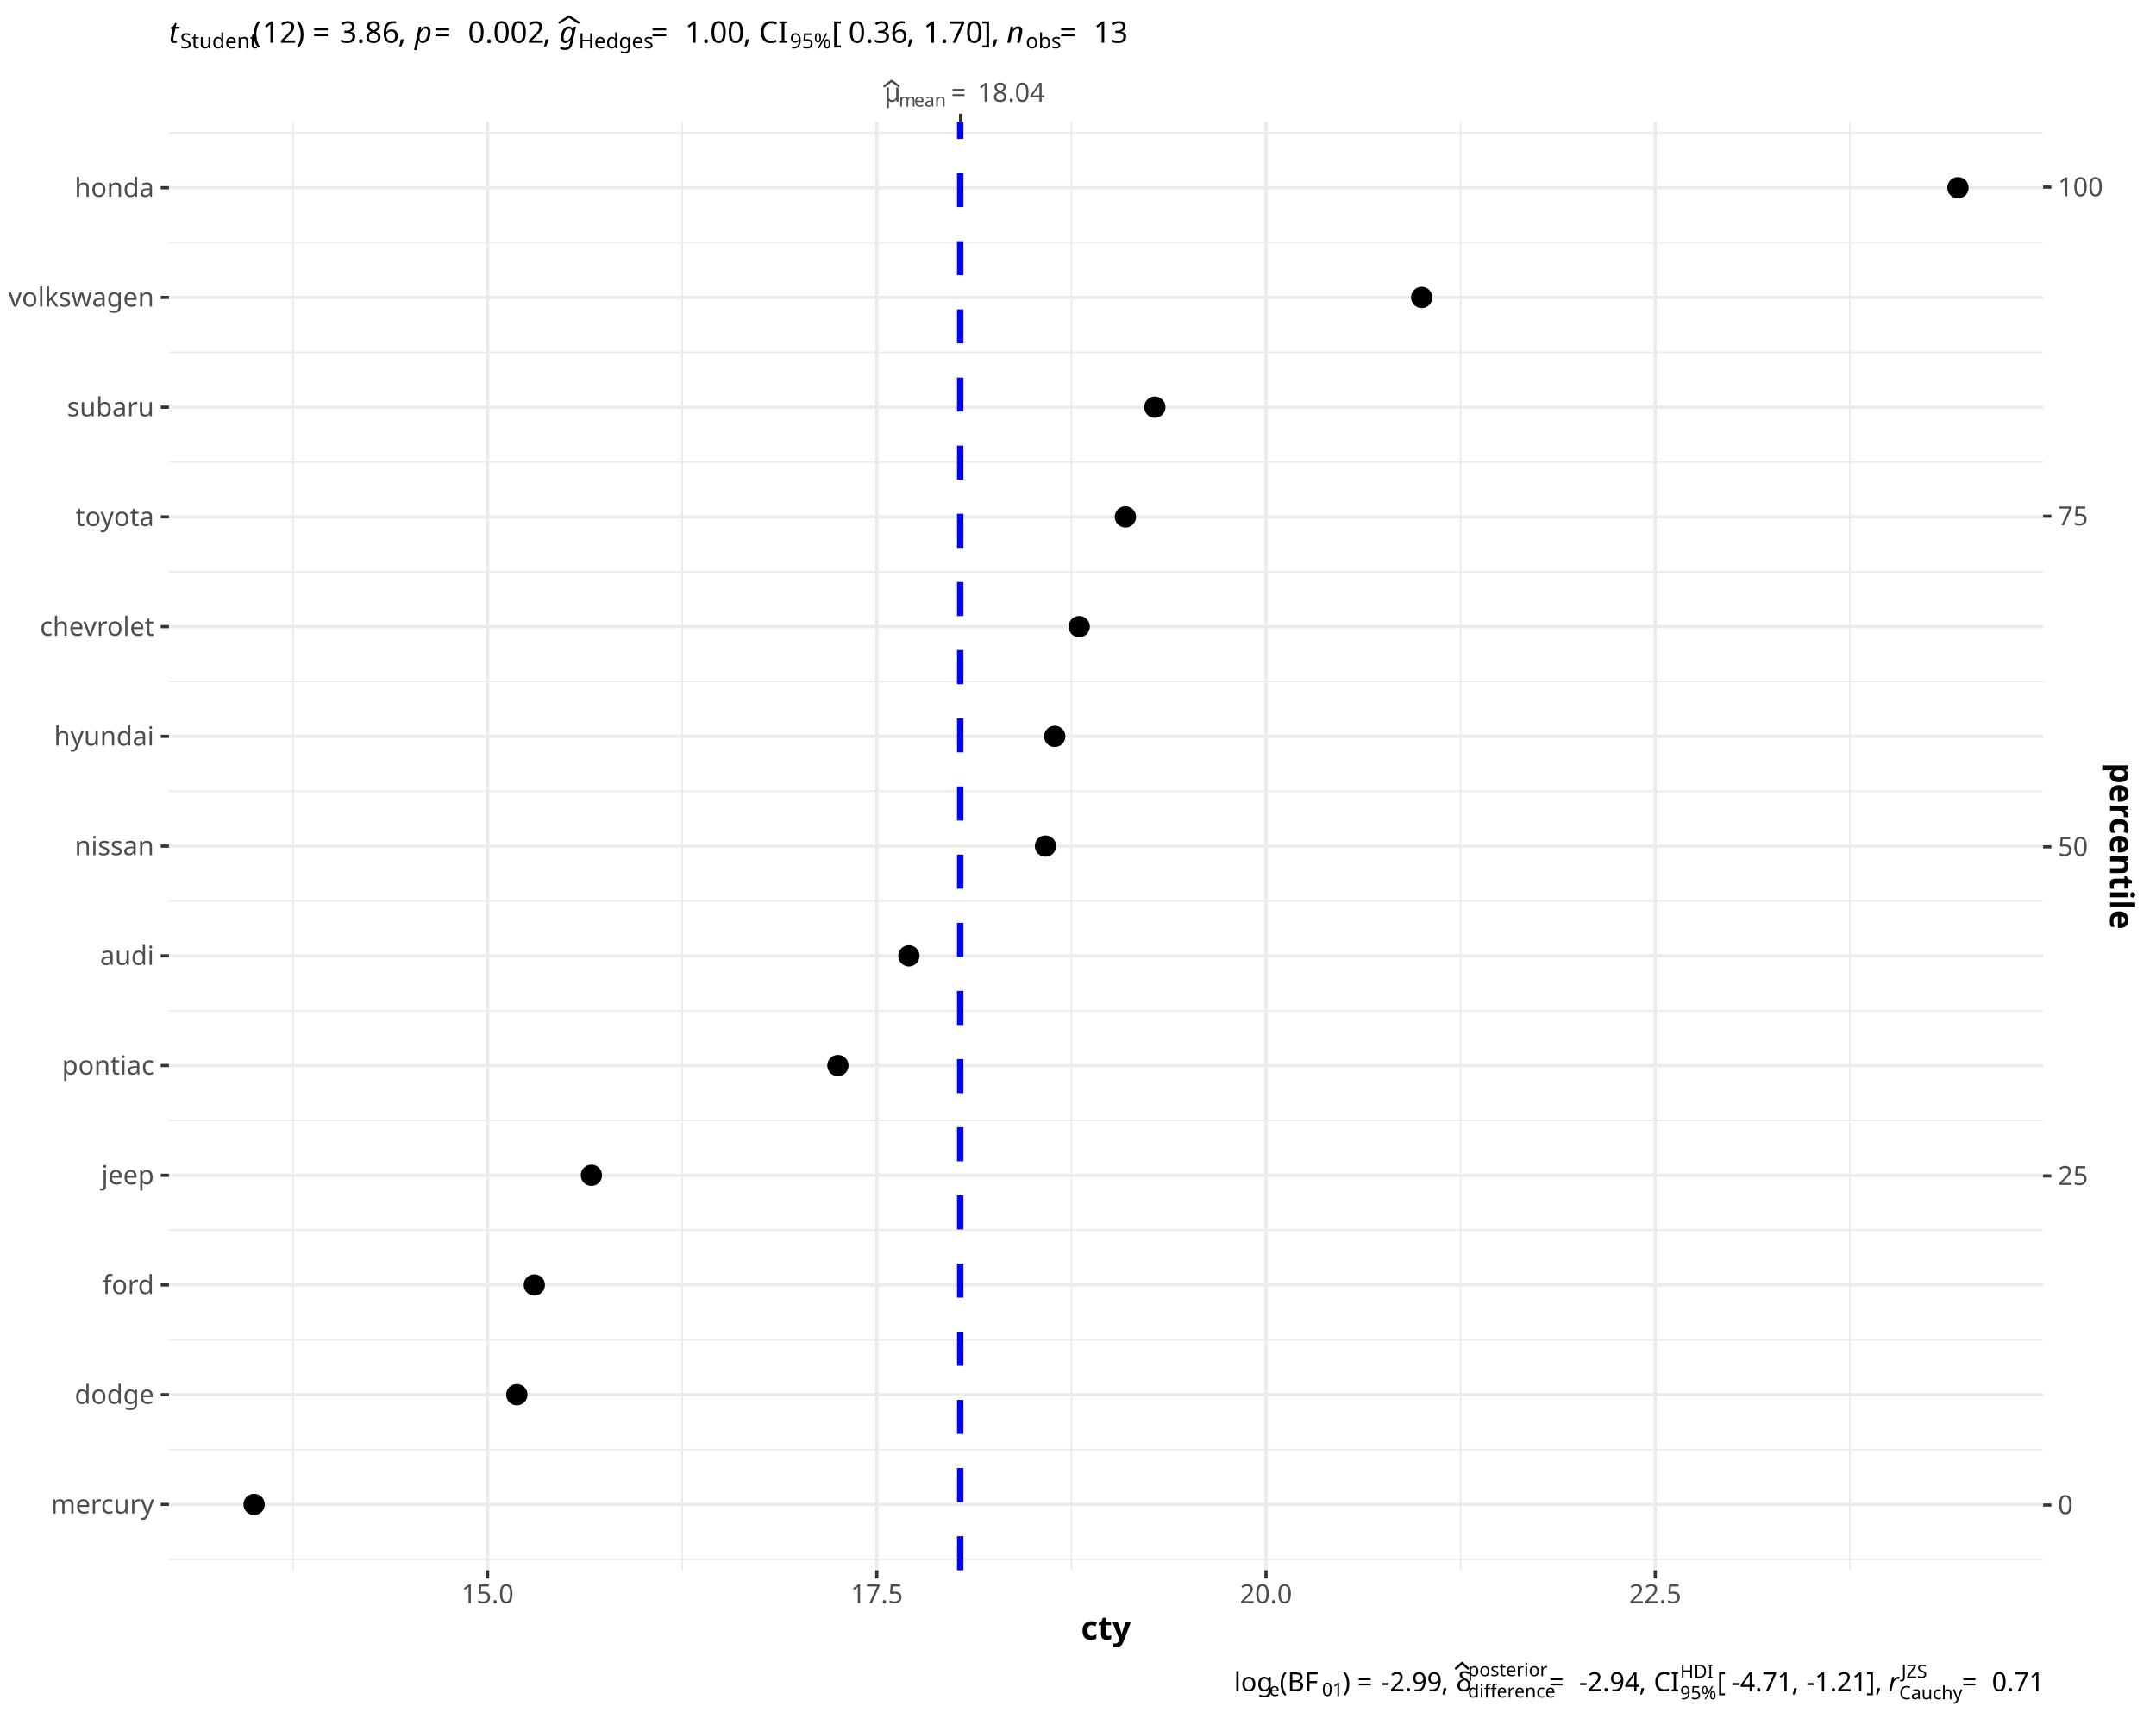
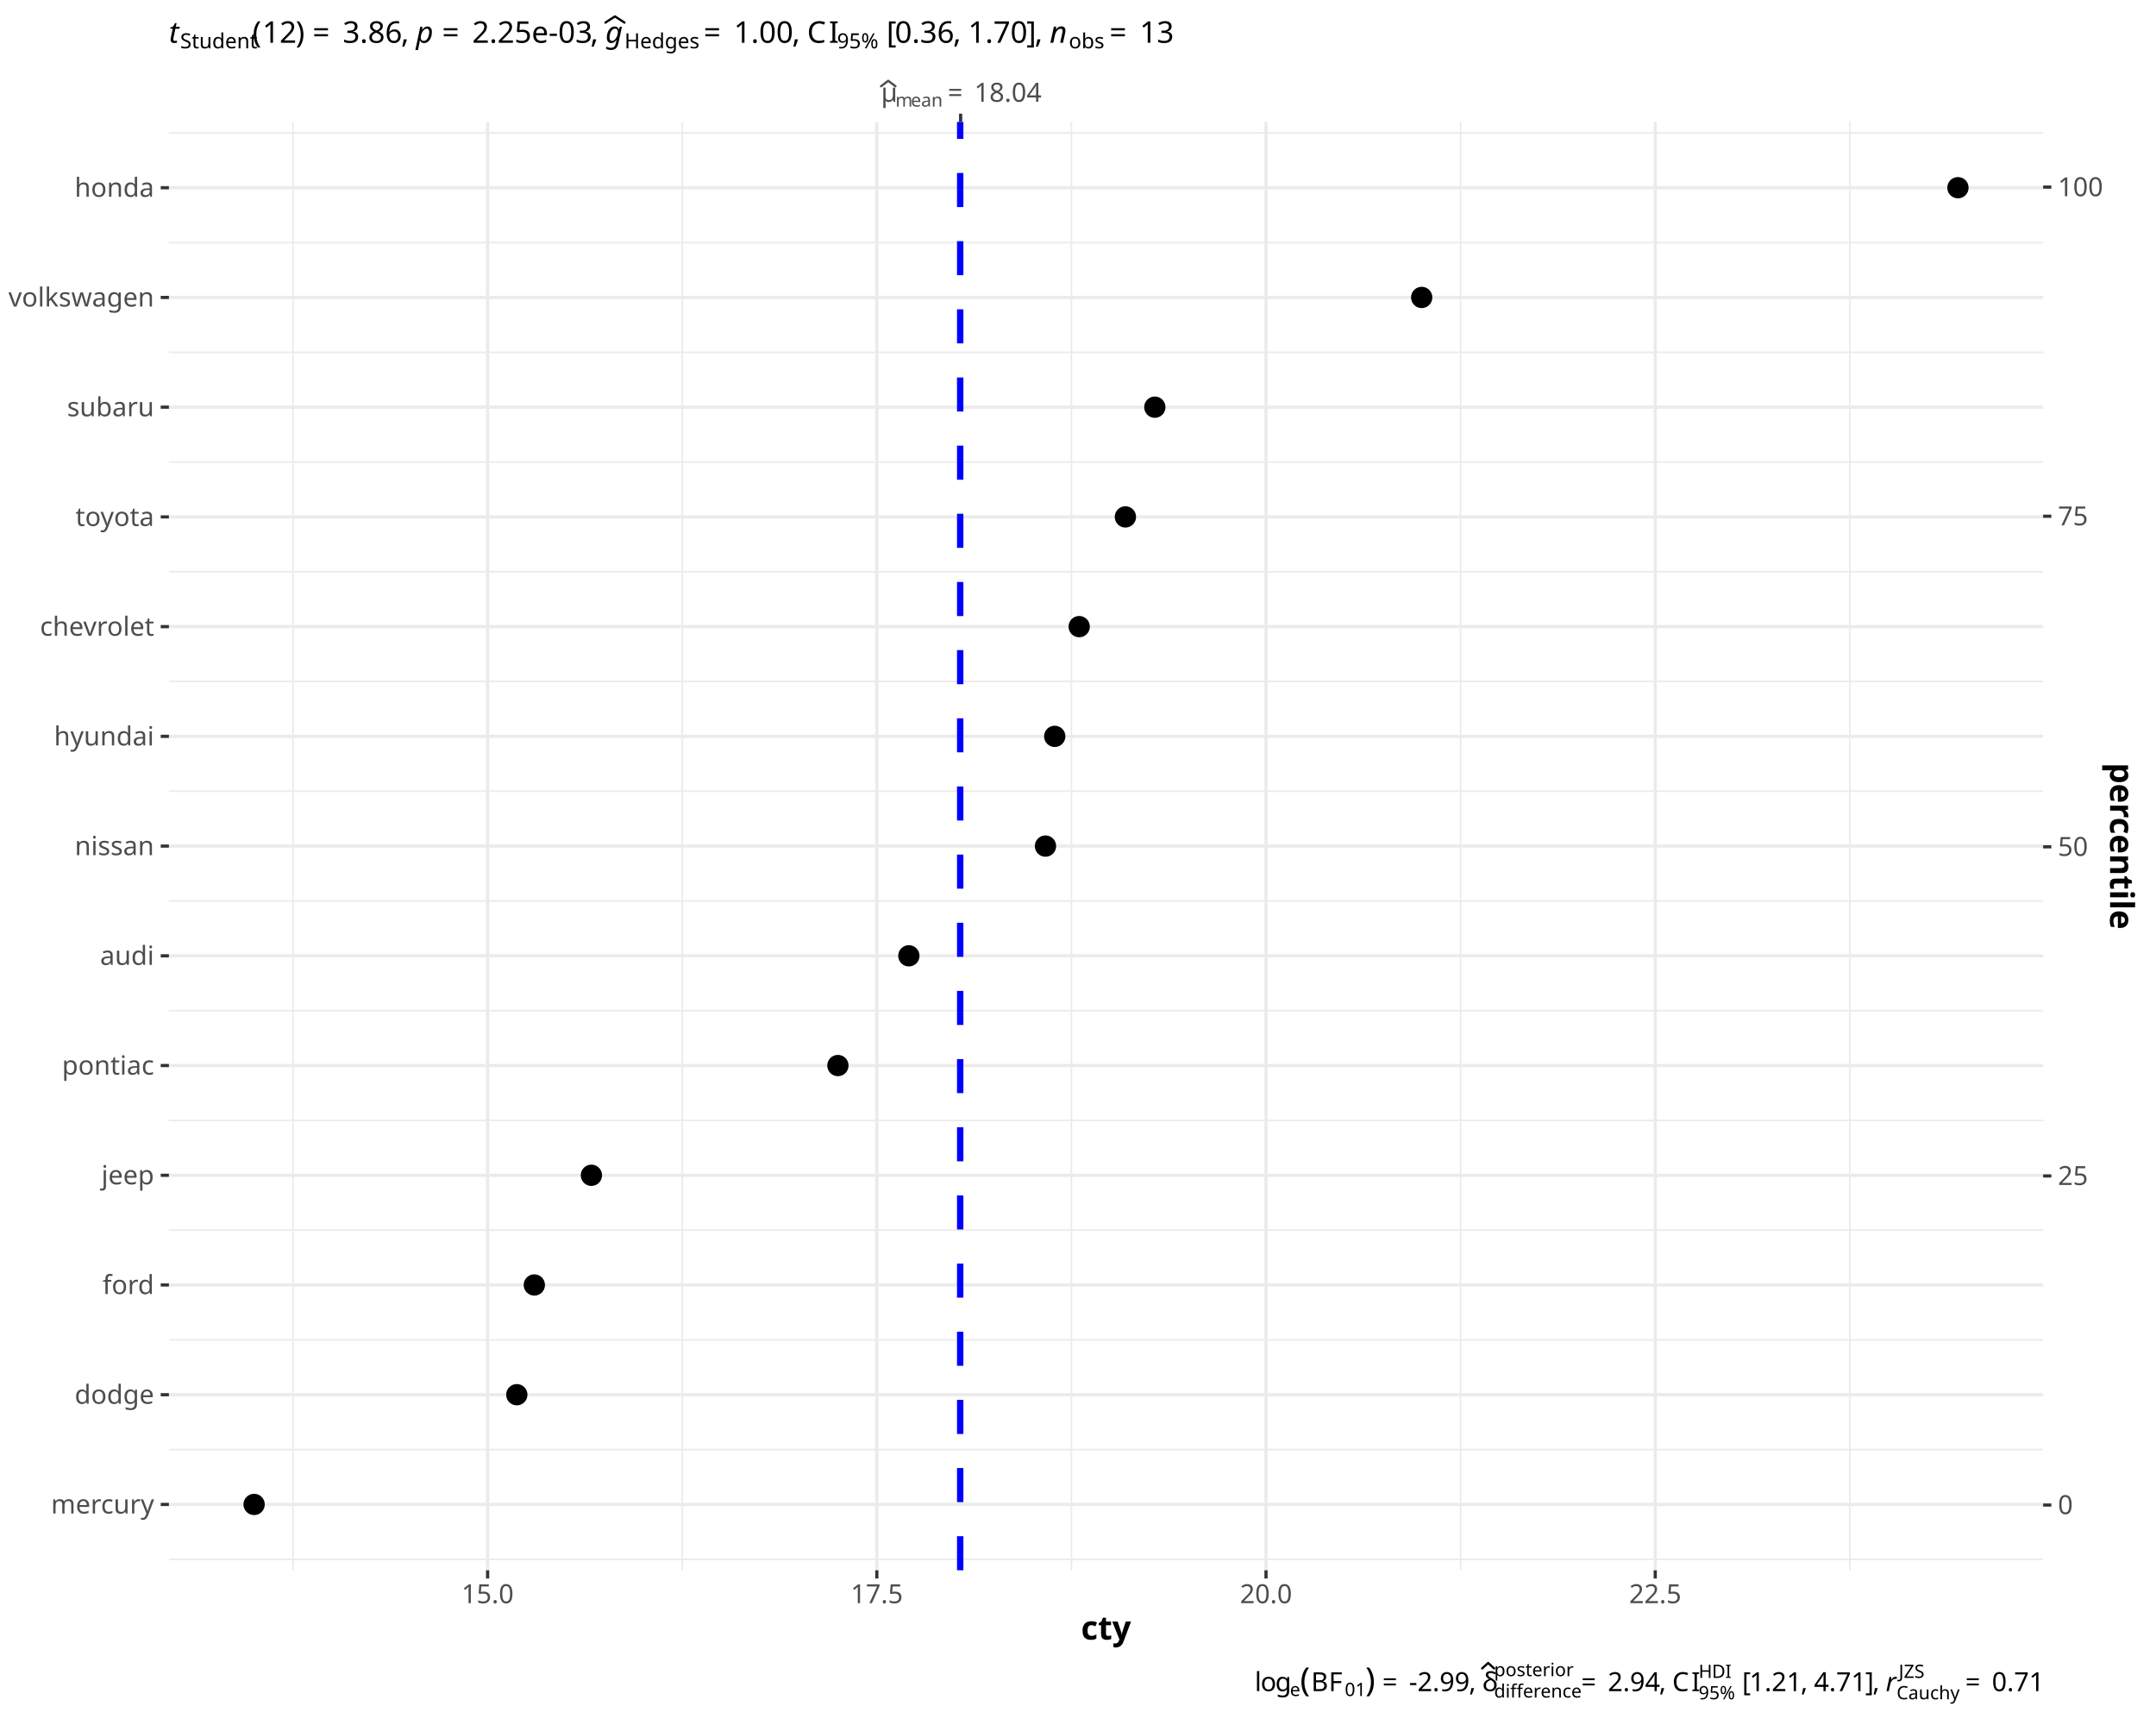
<svg xmlns="http://www.w3.org/2000/svg" class="svglite" data-engine-version="2.0" width="720.00pt" height="576.00pt" viewBox="0 0 720.00 576.00">
  <defs>
    <style type="text/css">
    .svglite line, .svglite polyline, .svglite polygon, .svglite path, .svglite rect, .svglite circle {
      fill: none;
      stroke: #000000;
      stroke-linecap: round;
      stroke-linejoin: round;
      stroke-miterlimit: 10.00;
    }
  </style>
  </defs>
  <rect width="100%" height="100%" style="stroke: none; fill: #FFFFFF;" />
  <defs>
    <clipPath id="cpMC4wMHw3MjAuMDB8MC4wMHw1NzYuMDA=">
      <rect x="0.00" y="0.00" width="720.00" height="576.00" />
    </clipPath>
  </defs>
  <g clip-path="url(#cpMC4wMHw3MjAuMDB8MC4wMHw1NzYuMDA=)">
    <rect x="0" y="0.00" width="720.00" height="576.00" style="stroke-width: 1.07; stroke: #FFFFFF; fill: #FFFFFF;" />
  </g>
  <defs>
    <clipPath id="cpNTYuNDF8NjgyLjMxfDQwLjcwfDUyNC4zNA==">
      <rect x="56.41" y="40.70" width="625.91" height="483.64" />
    </clipPath>
  </defs>
  <g clip-path="url(#cpNTYuNDF8NjgyLjMxfDQwLjcwfDUyNC4zNA==)">
    <rect x="56.41" y="40.70" width="625.91" height="483.64" style="stroke-width: 1.07; stroke: none; fill: #FFFFFF;" />
    <polyline points="56.41,520.67 682.31,520.67 " style="stroke-width: 0.53; stroke: #EBEBEB; stroke-linecap: butt;" />
    <polyline points="56.41,484.03 682.31,484.03 " style="stroke-width: 0.53; stroke: #EBEBEB; stroke-linecap: butt;" />
    <polyline points="56.41,447.39 682.31,447.39 " style="stroke-width: 0.53; stroke: #EBEBEB; stroke-linecap: butt;" />
    <polyline points="56.41,410.75 682.31,410.75 " style="stroke-width: 0.53; stroke: #EBEBEB; stroke-linecap: butt;" />
    <polyline points="56.41,374.12 682.31,374.12 " style="stroke-width: 0.53; stroke: #EBEBEB; stroke-linecap: butt;" />
    <polyline points="56.41,337.48 682.31,337.48 " style="stroke-width: 0.53; stroke: #EBEBEB; stroke-linecap: butt;" />
    <polyline points="56.41,300.84 682.31,300.84 " style="stroke-width: 0.53; stroke: #EBEBEB; stroke-linecap: butt;" />
    <polyline points="56.41,264.20 682.31,264.20 " style="stroke-width: 0.53; stroke: #EBEBEB; stroke-linecap: butt;" />
    <polyline points="56.41,227.56 682.31,227.56 " style="stroke-width: 0.53; stroke: #EBEBEB; stroke-linecap: butt;" />
    <polyline points="56.41,190.92 682.31,190.92 " style="stroke-width: 0.53; stroke: #EBEBEB; stroke-linecap: butt;" />
    <polyline points="56.41,154.28 682.31,154.28 " style="stroke-width: 0.53; stroke: #EBEBEB; stroke-linecap: butt;" />
    <polyline points="56.41,117.64 682.31,117.64 " style="stroke-width: 0.53; stroke: #EBEBEB; stroke-linecap: butt;" />
    <polyline points="56.41,81.00 682.31,81.00 " style="stroke-width: 0.53; stroke: #EBEBEB; stroke-linecap: butt;" />
    <polyline points="56.41,44.36 682.31,44.36 " style="stroke-width: 0.53; stroke: #EBEBEB; stroke-linecap: butt;" />
    <polyline points="97.85,524.34 97.85,40.70 " style="stroke-width: 0.53; stroke: #EBEBEB; stroke-linecap: butt;" />
    <polyline points="227.83,524.34 227.83,40.70 " style="stroke-width: 0.53; stroke: #EBEBEB; stroke-linecap: butt;" />
    <polyline points="357.81,524.34 357.81,40.70 " style="stroke-width: 0.53; stroke: #EBEBEB; stroke-linecap: butt;" />
    <polyline points="487.78,524.34 487.78,40.70 " style="stroke-width: 0.53; stroke: #EBEBEB; stroke-linecap: butt;" />
    <polyline points="617.76,524.34 617.76,40.70 " style="stroke-width: 0.53; stroke: #EBEBEB; stroke-linecap: butt;" />
    <polyline points="56.41,502.35 682.31,502.35 " style="stroke-width: 1.07; stroke: #EBEBEB; stroke-linecap: butt;" />
    <polyline points="56.41,465.71 682.31,465.71 " style="stroke-width: 1.07; stroke: #EBEBEB; stroke-linecap: butt;" />
    <polyline points="56.41,429.07 682.31,429.07 " style="stroke-width: 1.07; stroke: #EBEBEB; stroke-linecap: butt;" />
    <polyline points="56.41,392.44 682.31,392.44 " style="stroke-width: 1.07; stroke: #EBEBEB; stroke-linecap: butt;" />
    <polyline points="56.41,355.80 682.31,355.80 " style="stroke-width: 1.07; stroke: #EBEBEB; stroke-linecap: butt;" />
    <polyline points="56.41,319.16 682.31,319.16 " style="stroke-width: 1.07; stroke: #EBEBEB; stroke-linecap: butt;" />
    <polyline points="56.41,282.52 682.31,282.52 " style="stroke-width: 1.07; stroke: #EBEBEB; stroke-linecap: butt;" />
    <polyline points="56.41,245.88 682.31,245.88 " style="stroke-width: 1.07; stroke: #EBEBEB; stroke-linecap: butt;" />
    <polyline points="56.41,209.24 682.31,209.24 " style="stroke-width: 1.07; stroke: #EBEBEB; stroke-linecap: butt;" />
    <polyline points="56.41,172.60 682.31,172.60 " style="stroke-width: 1.07; stroke: #EBEBEB; stroke-linecap: butt;" />
    <polyline points="56.41,135.96 682.31,135.96 " style="stroke-width: 1.07; stroke: #EBEBEB; stroke-linecap: butt;" />
    <polyline points="56.41,99.32 682.31,99.32 " style="stroke-width: 1.07; stroke: #EBEBEB; stroke-linecap: butt;" />
    <polyline points="56.41,62.68 682.31,62.68 " style="stroke-width: 1.07; stroke: #EBEBEB; stroke-linecap: butt;" />
    <polyline points="162.84,524.34 162.84,40.70 " style="stroke-width: 1.07; stroke: #EBEBEB; stroke-linecap: butt;" />
    <polyline points="292.82,524.34 292.82,40.70 " style="stroke-width: 1.07; stroke: #EBEBEB; stroke-linecap: butt;" />
    <polyline points="422.79,524.34 422.79,40.70 " style="stroke-width: 1.07; stroke: #EBEBEB; stroke-linecap: butt;" />
    <polyline points="552.77,524.34 552.77,40.70 " style="stroke-width: 1.07; stroke: #EBEBEB; stroke-linecap: butt;" />
    <circle cx="84.86" cy="502.35" r="3.56" style="stroke-width: 0.71; stroke: none; fill: #000000;" />
    <circle cx="172.59" cy="465.71" r="3.56" style="stroke-width: 0.71; stroke: none; fill: #000000;" />
    <circle cx="178.44" cy="429.07" r="3.56" style="stroke-width: 0.71; stroke: none; fill: #000000;" />
    <circle cx="197.50" cy="392.44" r="3.56" style="stroke-width: 0.71; stroke: none; fill: #000000;" />
    <circle cx="279.82" cy="355.80" r="3.56" style="stroke-width: 0.71; stroke: none; fill: #000000;" />
    <circle cx="303.52" cy="319.16" r="3.56" style="stroke-width: 0.71; stroke: none; fill: #000000;" />
    <circle cx="349.14" cy="282.52" r="3.56" style="stroke-width: 0.71; stroke: none; fill: #000000;" />
    <circle cx="352.23" cy="245.88" r="3.56" style="stroke-width: 0.71; stroke: none; fill: #000000;" />
    <circle cx="360.40" cy="209.24" r="3.56" style="stroke-width: 0.71; stroke: none; fill: #000000;" />
    <circle cx="375.83" cy="172.60" r="3.56" style="stroke-width: 0.71; stroke: none; fill: #000000;" />
    <circle cx="385.66" cy="135.96" r="3.56" style="stroke-width: 0.71; stroke: none; fill: #000000;" />
    <circle cx="474.78" cy="99.32" r="3.56" style="stroke-width: 0.71; stroke: none; fill: #000000;" />
    <circle cx="653.86" cy="62.68" r="3.56" style="stroke-width: 0.71; stroke: none; fill: #000000;" />
    <line x1="320.66" y1="524.34" x2="320.66" y2="40.70" style="stroke-width: 2.13; stroke: #0000FF; stroke-dasharray: 11.38,11.38; stroke-linecap: butt;" />
  </g>
  <g clip-path="url(#cpMC4wMHw3MjAuMDB8MC4wMHw1NzYuMDA=)">
-     <text x="293.13" y="33.97" style="font-size: 8.80px; fill: #4D4D4D; font-family: sans;" textLength="2.20px" lengthAdjust="spacingAndGlyphs"> </text>
-     <text x="295.33" y="33.97" style="font-size: 8.80px; fill: #4D4D4D; font-family: sans;" textLength="4.81px" lengthAdjust="spacingAndGlyphs">μ</text>
-     <polyline points="295.33,28.79 297.73,26.98 300.14,28.79 " style="stroke-width: 0.75; stroke: #4D4D4D;" />
-     <text x="300.14" y="35.60" style="font-size: 6.16px; fill: #4D4D4D; font-family: sans;" textLength="5.13px" lengthAdjust="spacingAndGlyphs">m</text>
-     <text x="305.27" y="35.60" style="font-size: 6.16px; fill: #4D4D4D; font-family: sans;" textLength="3.43px" lengthAdjust="spacingAndGlyphs">e</text>
-     <text x="308.70" y="35.60" style="font-size: 6.16px; fill: #4D4D4D; font-family: sans;" textLength="3.43px" lengthAdjust="spacingAndGlyphs">a</text>
-     <text x="312.12" y="35.60" style="font-size: 6.16px; fill: #4D4D4D; font-family: sans;" textLength="3.43px" lengthAdjust="spacingAndGlyphs">n</text>
-     <text x="317.59" y="33.97" style="font-size: 8.80px; fill: #4D4D4D; font-family: sans;" textLength="6.83px" lengthAdjust="spacingAndGlyphs">=</text>
-     <text x="326.46" y="33.97" style="font-size: 8.80px; fill: #4D4D4D; font-family: sans;" textLength="22.02px" lengthAdjust="spacingAndGlyphs">18.04</text>
+     <text x="294.23" y="33.97" style="font-size: 8.80px; fill: #4D4D4D; font-family: sans;" textLength="4.81px" lengthAdjust="spacingAndGlyphs">μ</text>
+     <polyline points="294.23,28.79 296.63,26.98 299.04,28.79 " style="stroke-width: 0.75; stroke: #4D4D4D;" />
+     <text x="299.04" y="35.60" style="font-size: 6.16px; fill: #4D4D4D; font-family: sans;" textLength="5.13px" lengthAdjust="spacingAndGlyphs">m</text>
+     <text x="304.17" y="35.60" style="font-size: 6.16px; fill: #4D4D4D; font-family: sans;" textLength="3.43px" lengthAdjust="spacingAndGlyphs">e</text>
+     <text x="307.60" y="35.60" style="font-size: 6.16px; fill: #4D4D4D; font-family: sans;" textLength="3.43px" lengthAdjust="spacingAndGlyphs">a</text>
+     <text x="311.02" y="35.60" style="font-size: 6.16px; fill: #4D4D4D; font-family: sans;" textLength="3.43px" lengthAdjust="spacingAndGlyphs">n</text>
+     <text x="316.49" y="33.97" style="font-size: 8.80px; fill: #4D4D4D; font-family: sans;" textLength="6.83px" lengthAdjust="spacingAndGlyphs">=</text>
+     <text x="325.36" y="33.97" style="font-size: 8.80px; fill: #4D4D4D; font-family: sans;" textLength="22.02px" lengthAdjust="spacingAndGlyphs">18.04</text>
    <polyline points="320.80,40.70 320.80,37.96 " style="stroke-width: 1.07; stroke: #333333; stroke-linecap: butt;" />
    <text x="51.47" y="505.38" text-anchor="end" style="font-size: 8.80px; fill: #4D4D4D; font-family: sans;" textLength="31.79px" lengthAdjust="spacingAndGlyphs">mercury</text>
    <text x="51.47" y="468.74" text-anchor="end" style="font-size: 8.80px; fill: #4D4D4D; font-family: sans;" textLength="24.47px" lengthAdjust="spacingAndGlyphs">dodge</text>
    <text x="51.47" y="432.10" text-anchor="end" style="font-size: 8.80px; fill: #4D4D4D; font-family: sans;" textLength="15.16px" lengthAdjust="spacingAndGlyphs">ford</text>
    <text x="51.47" y="395.46" text-anchor="end" style="font-size: 8.80px; fill: #4D4D4D; font-family: sans;" textLength="16.64px" lengthAdjust="spacingAndGlyphs">jeep</text>
    <text x="51.47" y="358.82" text-anchor="end" style="font-size: 8.80px; fill: #4D4D4D; font-family: sans;" textLength="28.38px" lengthAdjust="spacingAndGlyphs">pontiac</text>
    <text x="51.47" y="322.18" text-anchor="end" style="font-size: 8.80px; fill: #4D4D4D; font-family: sans;" textLength="16.64px" lengthAdjust="spacingAndGlyphs">audi</text>
    <text x="51.47" y="285.54" text-anchor="end" style="font-size: 8.80px; fill: #4D4D4D; font-family: sans;" textLength="25.44px" lengthAdjust="spacingAndGlyphs">nissan</text>
    <text x="51.47" y="248.91" text-anchor="end" style="font-size: 8.80px; fill: #4D4D4D; font-family: sans;" textLength="30.83px" lengthAdjust="spacingAndGlyphs">hyundai</text>
    <text x="51.47" y="212.27" text-anchor="end" style="font-size: 8.80px; fill: #4D4D4D; font-family: sans;" textLength="35.71px" lengthAdjust="spacingAndGlyphs">chevrolet</text>
    <text x="51.47" y="175.63" text-anchor="end" style="font-size: 8.80px; fill: #4D4D4D; font-family: sans;" textLength="23.98px" lengthAdjust="spacingAndGlyphs">toyota</text>
    <text x="51.47" y="138.99" text-anchor="end" style="font-size: 8.80px; fill: #4D4D4D; font-family: sans;" textLength="26.91px" lengthAdjust="spacingAndGlyphs">subaru</text>
    <text x="51.47" y="102.35" text-anchor="end" style="font-size: 8.80px; fill: #4D4D4D; font-family: sans;" textLength="45.99px" lengthAdjust="spacingAndGlyphs">volkswagen</text>
    <text x="51.47" y="65.71" text-anchor="end" style="font-size: 8.80px; fill: #4D4D4D; font-family: sans;" textLength="24.47px" lengthAdjust="spacingAndGlyphs">honda</text>
    <polyline points="53.67,502.35 56.41,502.35 " style="stroke-width: 1.07; stroke: #333333; stroke-linecap: butt;" />
    <polyline points="53.67,465.71 56.41,465.71 " style="stroke-width: 1.07; stroke: #333333; stroke-linecap: butt;" />
    <polyline points="53.67,429.07 56.41,429.07 " style="stroke-width: 1.07; stroke: #333333; stroke-linecap: butt;" />
    <polyline points="53.67,392.44 56.41,392.44 " style="stroke-width: 1.07; stroke: #333333; stroke-linecap: butt;" />
    <polyline points="53.67,355.80 56.41,355.80 " style="stroke-width: 1.07; stroke: #333333; stroke-linecap: butt;" />
    <polyline points="53.67,319.16 56.41,319.16 " style="stroke-width: 1.07; stroke: #333333; stroke-linecap: butt;" />
    <polyline points="53.67,282.52 56.41,282.52 " style="stroke-width: 1.07; stroke: #333333; stroke-linecap: butt;" />
    <polyline points="53.67,245.88 56.41,245.88 " style="stroke-width: 1.07; stroke: #333333; stroke-linecap: butt;" />
    <polyline points="53.67,209.24 56.41,209.24 " style="stroke-width: 1.07; stroke: #333333; stroke-linecap: butt;" />
    <polyline points="53.67,172.60 56.41,172.60 " style="stroke-width: 1.07; stroke: #333333; stroke-linecap: butt;" />
    <polyline points="53.67,135.96 56.41,135.96 " style="stroke-width: 1.07; stroke: #333333; stroke-linecap: butt;" />
    <polyline points="53.67,99.32 56.41,99.32 " style="stroke-width: 1.07; stroke: #333333; stroke-linecap: butt;" />
    <polyline points="53.67,62.68 56.41,62.68 " style="stroke-width: 1.07; stroke: #333333; stroke-linecap: butt;" />
    <polyline points="682.31,502.55 685.05,502.55 " style="stroke-width: 1.07; stroke: #333333; stroke-linecap: butt;" />
    <polyline points="682.31,392.66 685.05,392.66 " style="stroke-width: 1.07; stroke: #333333; stroke-linecap: butt;" />
    <polyline points="682.31,282.76 685.05,282.76 " style="stroke-width: 1.07; stroke: #333333; stroke-linecap: butt;" />
    <polyline points="682.31,172.38 685.05,172.38 " style="stroke-width: 1.07; stroke: #333333; stroke-linecap: butt;" />
    <polyline points="682.31,62.48 685.05,62.48 " style="stroke-width: 1.07; stroke: #333333; stroke-linecap: butt;" />
    <text x="687.24" y="505.58" style="font-size: 8.80px; fill: #4D4D4D; font-family: sans;" textLength="4.89px" lengthAdjust="spacingAndGlyphs">0</text>
    <text x="687.24" y="395.68" style="font-size: 8.80px; fill: #4D4D4D; font-family: sans;" textLength="9.79px" lengthAdjust="spacingAndGlyphs">25</text>
    <text x="687.24" y="285.79" style="font-size: 8.80px; fill: #4D4D4D; font-family: sans;" textLength="9.79px" lengthAdjust="spacingAndGlyphs">50</text>
    <text x="687.24" y="175.41" style="font-size: 8.80px; fill: #4D4D4D; font-family: sans;" textLength="9.79px" lengthAdjust="spacingAndGlyphs">75</text>
    <text x="687.24" y="65.51" style="font-size: 8.80px; fill: #4D4D4D; font-family: sans;" textLength="14.68px" lengthAdjust="spacingAndGlyphs">100</text>
    <polyline points="162.84,527.08 162.84,524.34 " style="stroke-width: 1.07; stroke: #333333; stroke-linecap: butt;" />
    <polyline points="292.82,527.08 292.82,524.34 " style="stroke-width: 1.07; stroke: #333333; stroke-linecap: butt;" />
    <polyline points="422.79,527.08 422.79,524.34 " style="stroke-width: 1.07; stroke: #333333; stroke-linecap: butt;" />
    <polyline points="552.77,527.08 552.77,524.34 " style="stroke-width: 1.07; stroke: #333333; stroke-linecap: butt;" />
    <text x="162.84" y="535.32" text-anchor="middle" style="font-size: 8.80px; fill: #4D4D4D; font-family: sans;" textLength="17.13px" lengthAdjust="spacingAndGlyphs">15.0</text>
    <text x="292.82" y="535.32" text-anchor="middle" style="font-size: 8.80px; fill: #4D4D4D; font-family: sans;" textLength="17.13px" lengthAdjust="spacingAndGlyphs">17.5</text>
    <text x="422.79" y="535.32" text-anchor="middle" style="font-size: 8.80px; fill: #4D4D4D; font-family: sans;" textLength="17.13px" lengthAdjust="spacingAndGlyphs">20.0</text>
    <text x="552.77" y="535.32" text-anchor="middle" style="font-size: 8.80px; fill: #4D4D4D; font-family: sans;" textLength="17.13px" lengthAdjust="spacingAndGlyphs">22.5</text>
    <text x="369.36" y="547.46" text-anchor="middle" style="font-size: 11.00px; font-weight: bold; font-family: sans;" textLength="14.06px" lengthAdjust="spacingAndGlyphs">cty</text>
    <text transform="translate(704.67,282.52) rotate(90)" text-anchor="middle" style="font-size: 11.00px; font-weight: bold; font-family: sans;" textLength="47.70px" lengthAdjust="spacingAndGlyphs">percentile</text>
    <text x="56.41" y="14.29" style="font-size: 10.00px; font-style: italic; font-family: sans;" textLength="2.78px" lengthAdjust="spacingAndGlyphs">t</text>
    <text x="60.15" y="16.14" style="font-size: 7.00px; font-family: sans;" textLength="24.13px" lengthAdjust="spacingAndGlyphs">Student</text>
    <text x="84.29" y="14.29" style="font-size: 10.00px; font-family: sans;" textLength="3.33px" lengthAdjust="spacingAndGlyphs">(</text>
    <text x="87.62" y="14.29" style="font-size: 10.00px; font-family: sans;" textLength="11.12px" lengthAdjust="spacingAndGlyphs">12</text>
-     <text x="98.74" y="14.29" style="font-size: 10.00px; font-family: sans;" textLength="14.73px" lengthAdjust="spacingAndGlyphs">) = </text>
-     <text x="113.47" y="14.29" style="font-size: 10.00px; font-family: sans;" textLength="19.46px" lengthAdjust="spacingAndGlyphs">3.86</text>
-     <text x="132.93" y="14.29" style="font-size: 10.00px; font-family: sans;" textLength="5.56px" lengthAdjust="spacingAndGlyphs">, </text>
-     <text x="138.49" y="14.29" style="font-size: 10.00px; font-style: italic; font-family: sans;" textLength="5.56px" lengthAdjust="spacingAndGlyphs">p</text>
-     <text x="144.86" y="14.29" style="font-size: 10.00px; font-family: sans;" textLength="11.40px" lengthAdjust="spacingAndGlyphs"> = </text>
-     <text x="156.26" y="14.29" style="font-size: 10.00px; font-family: sans;" textLength="25.03px" lengthAdjust="spacingAndGlyphs">0.002</text>
-     <text x="181.28" y="14.29" style="font-size: 10.00px; font-family: sans;" textLength="5.56px" lengthAdjust="spacingAndGlyphs">, </text>
-     <text x="186.84" y="14.29" style="font-size: 10.00px; font-style: italic; font-family: sans;" textLength="5.56px" lengthAdjust="spacingAndGlyphs">g</text>
-     <polyline points="186.84,7.54 190.02,5.48 193.21,7.54 " style="stroke-width: 0.75;" />
-     <text x="193.21" y="16.14" style="font-size: 7.00px; font-family: sans;" textLength="24.13px" lengthAdjust="spacingAndGlyphs">Hedges</text>
-     <text x="217.34" y="14.29" style="font-size: 10.00px; font-family: sans;" textLength="11.40px" lengthAdjust="spacingAndGlyphs"> = </text>
-     <text x="228.74" y="14.29" style="font-size: 10.00px; font-family: sans;" textLength="19.46px" lengthAdjust="spacingAndGlyphs">1.00</text>
-     <text x="248.21" y="14.29" style="font-size: 10.00px; font-family: sans;" textLength="15.56px" lengthAdjust="spacingAndGlyphs">, CI</text>
-     <text x="263.76" y="16.14" style="font-size: 7.00px; font-family: sans;" textLength="14.01px" lengthAdjust="spacingAndGlyphs">95%</text>
-     <text x="277.77" y="14.29" style="font-size: 10.00px; font-family: sans;" textLength="5.56px" lengthAdjust="spacingAndGlyphs"> [</text>
-     <text x="283.33" y="14.29" style="font-size: 10.00px; font-family: sans;" textLength="19.46px" lengthAdjust="spacingAndGlyphs">0.36</text>
-     <text x="302.79" y="14.29" style="font-size: 10.00px; font-family: sans;" textLength="5.56px" lengthAdjust="spacingAndGlyphs">, </text>
-     <text x="308.35" y="14.29" style="font-size: 10.00px; font-family: sans;" textLength="19.46px" lengthAdjust="spacingAndGlyphs">1.70</text>
-     <text x="327.81" y="14.29" style="font-size: 10.00px; font-family: sans;" textLength="8.33px" lengthAdjust="spacingAndGlyphs">], </text>
-     <text x="336.15" y="14.29" style="font-size: 10.00px; font-style: italic; font-family: sans;" textLength="5.56px" lengthAdjust="spacingAndGlyphs">n</text>
-     <text x="342.52" y="16.14" style="font-size: 7.00px; font-family: sans;" textLength="11.29px" lengthAdjust="spacingAndGlyphs">obs</text>
-     <text x="353.81" y="14.29" style="font-size: 10.00px; font-family: sans;" textLength="11.40px" lengthAdjust="spacingAndGlyphs"> = </text>
-     <text x="365.21" y="14.29" style="font-size: 10.00px; font-family: sans;" textLength="11.12px" lengthAdjust="spacingAndGlyphs">13</text>
-     <text x="412.12" y="564.69" style="font-size: 8.80px; font-family: sans;" textLength="11.74px" lengthAdjust="spacingAndGlyphs">log</text>
-     <text x="423.86" y="566.32" style="font-size: 6.16px; font-family: sans;" textLength="3.43px" lengthAdjust="spacingAndGlyphs">e</text>
-     <text x="427.29" y="564.69" style="font-size: 8.80px; font-family: sans;" textLength="14.18px" lengthAdjust="spacingAndGlyphs">(BF</text>
-     <text x="441.47" y="566.32" style="font-size: 6.16px; font-family: sans;" textLength="6.85px" lengthAdjust="spacingAndGlyphs">01</text>
-     <text x="448.32" y="564.69" style="font-size: 8.80px; font-family: sans;" textLength="12.96px" lengthAdjust="spacingAndGlyphs">) = </text>
-     <text x="461.28" y="564.69" style="font-size: 8.80px; font-family: sans;" textLength="20.06px" lengthAdjust="spacingAndGlyphs">-2.99</text>
-     <text x="481.34" y="564.69" style="font-size: 8.80px; font-family: sans;" textLength="4.89px" lengthAdjust="spacingAndGlyphs">, </text>
-     <text x="486.23" y="564.69" style="font-size: 8.80px; font-family: sans;" textLength="3.99px" lengthAdjust="spacingAndGlyphs">δ</text>
-     <polyline points="486.23,557.11 488.23,555.29 490.22,557.11 " style="stroke-width: 0.75;" />
-     <text x="490.22" y="566.83" style="font-size: 6.16px; font-family: sans;" textLength="27.05px" lengthAdjust="spacingAndGlyphs">difference</text>
-     <text x="490.22" y="559.69" style="font-size: 6.16px; font-family: sans;" textLength="23.97px" lengthAdjust="spacingAndGlyphs">posterior</text>
-     <text x="517.28" y="564.69" style="font-size: 8.80px; font-family: sans;" textLength="10.03px" lengthAdjust="spacingAndGlyphs"> = </text>
-     <text x="527.31" y="564.69" style="font-size: 8.80px; font-family: sans;" textLength="20.06px" lengthAdjust="spacingAndGlyphs">-2.94</text>
-     <text x="547.37" y="564.69" style="font-size: 8.80px; font-family: sans;" textLength="4.89px" lengthAdjust="spacingAndGlyphs">, </text>
-     <text x="552.26" y="564.69" style="font-size: 8.80px; font-family: sans;" textLength="8.80px" lengthAdjust="spacingAndGlyphs">CI</text>
-     <text x="561.06" y="567.41" style="font-size: 6.16px; font-family: sans;" textLength="12.33px" lengthAdjust="spacingAndGlyphs">95%</text>
-     <text x="561.06" y="560.27" style="font-size: 6.16px; font-family: sans;" textLength="10.61px" lengthAdjust="spacingAndGlyphs">HDI</text>
-     <text x="573.39" y="564.69" style="font-size: 8.80px; font-family: sans;" textLength="4.89px" lengthAdjust="spacingAndGlyphs"> [</text>
-     <text x="578.28" y="564.69" style="font-size: 8.80px; font-family: sans;" textLength="20.06px" lengthAdjust="spacingAndGlyphs">-4.71</text>
-     <text x="598.34" y="564.69" style="font-size: 8.80px; font-family: sans;" textLength="4.89px" lengthAdjust="spacingAndGlyphs">, </text>
-     <text x="603.22" y="564.69" style="font-size: 8.80px; font-family: sans;" textLength="20.06px" lengthAdjust="spacingAndGlyphs">-1.21</text>
-     <text x="623.28" y="564.69" style="font-size: 8.80px; font-family: sans;" textLength="7.33px" lengthAdjust="spacingAndGlyphs">], </text>
-     <text x="630.62" y="564.69" style="font-size: 8.80px; font-style: italic; font-family: sans;" textLength="2.93px" lengthAdjust="spacingAndGlyphs">r</text>
-     <text x="634.26" y="567.41" style="font-size: 6.16px; font-family: sans;" textLength="20.89px" lengthAdjust="spacingAndGlyphs">Cauchy</text>
-     <text x="634.97" y="560.27" style="font-size: 6.16px; font-family: sans;" textLength="10.95px" lengthAdjust="spacingAndGlyphs">JZS</text>
-     <text x="655.15" y="564.69" style="font-size: 8.80px; font-family: sans;" textLength="10.03px" lengthAdjust="spacingAndGlyphs"> = </text>
+     <text x="98.74" y="14.29" style="font-size: 10.00px; font-family: sans;" textLength="3.33px" lengthAdjust="spacingAndGlyphs">)</text>
+     <text x="104.39" y="14.29" style="font-size: 10.00px; font-family: sans;" textLength="7.76px" lengthAdjust="spacingAndGlyphs">=</text>
+     <text x="114.46" y="14.29" style="font-size: 10.00px; font-family: sans;" textLength="19.46px" lengthAdjust="spacingAndGlyphs">3.86</text>
+     <text x="133.93" y="14.29" style="font-size: 10.00px; font-family: sans;" textLength="2.50px" lengthAdjust="spacingAndGlyphs">,</text>
+     <text x="136.43" y="14.29" style="font-size: 10.00px; font-family: sans;" textLength="2.50px" lengthAdjust="spacingAndGlyphs"> </text>
+     <text x="138.93" y="14.29" style="font-size: 10.00px; font-style: italic; font-family: sans;" textLength="5.56px" lengthAdjust="spacingAndGlyphs">p</text>
+     <text x="147.62" y="14.29" style="font-size: 10.00px; font-family: sans;" textLength="7.76px" lengthAdjust="spacingAndGlyphs">=</text>
+     <text x="157.69" y="14.29" style="font-size: 10.00px; font-family: sans;" textLength="39.48px" lengthAdjust="spacingAndGlyphs">2.25e-03</text>
+     <text x="197.17" y="14.29" style="font-size: 10.00px; font-family: sans;" textLength="2.50px" lengthAdjust="spacingAndGlyphs">,</text>
+     <text x="199.68" y="14.29" style="font-size: 10.00px; font-family: sans;" textLength="2.50px" lengthAdjust="spacingAndGlyphs"> </text>
+     <text x="202.18" y="14.29" style="font-size: 10.00px; font-style: italic; font-family: sans;" textLength="5.56px" lengthAdjust="spacingAndGlyphs">g</text>
+     <polyline points="202.18,7.54 205.36,5.48 208.55,7.54 " style="stroke-width: 0.75;" />
+     <text x="208.55" y="16.14" style="font-size: 7.00px; font-family: sans;" textLength="24.13px" lengthAdjust="spacingAndGlyphs">Hedges</text>
+     <text x="234.99" y="14.29" style="font-size: 10.00px; font-family: sans;" textLength="7.76px" lengthAdjust="spacingAndGlyphs">=</text>
+     <text x="245.07" y="14.29" style="font-size: 10.00px; font-family: sans;" textLength="19.46px" lengthAdjust="spacingAndGlyphs">1.00</text>
+     <text x="264.54" y="14.29" style="font-size: 10.00px; font-family: sans;" textLength="2.50px" lengthAdjust="spacingAndGlyphs">,</text>
+     <text x="267.04" y="14.29" style="font-size: 10.00px; font-family: sans;" textLength="2.50px" lengthAdjust="spacingAndGlyphs"> </text>
+     <text x="269.54" y="14.29" style="font-size: 10.00px; font-family: sans;" textLength="7.22px" lengthAdjust="spacingAndGlyphs">C</text>
+     <text x="276.77" y="14.29" style="font-size: 10.00px; font-family: sans;" textLength="2.78px" lengthAdjust="spacingAndGlyphs">I</text>
+     <text x="279.54" y="16.14" style="font-size: 7.00px; font-family: sans;" textLength="14.01px" lengthAdjust="spacingAndGlyphs">95%</text>
+     <text x="293.55" y="14.29" style="font-size: 10.00px; font-family: sans;" textLength="2.50px" lengthAdjust="spacingAndGlyphs"> </text>
+     <text x="296.06" y="14.29" style="font-size: 10.00px; font-family: sans;" textLength="2.78px" lengthAdjust="spacingAndGlyphs">[</text>
+     <text x="298.83" y="14.29" style="font-size: 10.00px; font-family: sans;" textLength="19.46px" lengthAdjust="spacingAndGlyphs">0.36</text>
+     <text x="318.30" y="14.29" style="font-size: 10.00px; font-family: sans;" textLength="2.50px" lengthAdjust="spacingAndGlyphs">,</text>
+     <text x="320.80" y="14.29" style="font-size: 10.00px; font-family: sans;" textLength="2.50px" lengthAdjust="spacingAndGlyphs"> </text>
+     <text x="323.30" y="14.29" style="font-size: 10.00px; font-family: sans;" textLength="19.46px" lengthAdjust="spacingAndGlyphs">1.70</text>
+     <text x="342.77" y="14.29" style="font-size: 10.00px; font-family: sans;" textLength="2.78px" lengthAdjust="spacingAndGlyphs">]</text>
+     <text x="345.54" y="14.29" style="font-size: 10.00px; font-family: sans;" textLength="2.50px" lengthAdjust="spacingAndGlyphs">,</text>
+     <text x="348.05" y="14.29" style="font-size: 10.00px; font-family: sans;" textLength="2.50px" lengthAdjust="spacingAndGlyphs"> </text>
+     <text x="350.55" y="14.29" style="font-size: 10.00px; font-style: italic; font-family: sans;" textLength="5.56px" lengthAdjust="spacingAndGlyphs">n</text>
+     <text x="356.92" y="16.14" style="font-size: 7.00px; font-family: sans;" textLength="11.29px" lengthAdjust="spacingAndGlyphs">obs</text>
+     <text x="370.52" y="14.29" style="font-size: 10.00px; font-family: sans;" textLength="7.76px" lengthAdjust="spacingAndGlyphs">=</text>
+     <text x="380.60" y="14.29" style="font-size: 10.00px; font-family: sans;" textLength="11.12px" lengthAdjust="spacingAndGlyphs">13</text>
+     <text x="419.02" y="564.69" style="font-size: 8.80px; font-family: sans;" textLength="1.95px" lengthAdjust="spacingAndGlyphs">l</text>
+     <text x="420.97" y="564.69" style="font-size: 8.80px; font-family: sans;" textLength="4.89px" lengthAdjust="spacingAndGlyphs">o</text>
+     <text x="425.86" y="564.69" style="font-size: 8.80px; font-family: sans;" textLength="4.89px" lengthAdjust="spacingAndGlyphs">g</text>
+     <text x="430.76" y="566.32" style="font-size: 6.16px; font-family: sans;" textLength="3.43px" lengthAdjust="spacingAndGlyphs">e</text>
+     <text x="434.18" y="564.69" style="font-size: 11.00px; font-family: sans;" textLength="3.66px" lengthAdjust="spacingAndGlyphs">(</text>
+     <text x="437.85" y="564.69" style="font-size: 8.80px; font-family: sans;" textLength="5.87px" lengthAdjust="spacingAndGlyphs">B</text>
+     <text x="443.72" y="564.69" style="font-size: 8.80px; font-family: sans;" textLength="5.38px" lengthAdjust="spacingAndGlyphs">F</text>
+     <text x="449.09" y="566.32" style="font-size: 6.16px; font-family: sans;" textLength="6.85px" lengthAdjust="spacingAndGlyphs">01</text>
+     <text x="455.95" y="564.69" style="font-size: 11.00px; font-family: sans;" textLength="3.66px" lengthAdjust="spacingAndGlyphs">)</text>
+     <text x="461.64" y="564.69" style="font-size: 8.80px; font-family: sans;" textLength="6.83px" lengthAdjust="spacingAndGlyphs">=</text>
+     <text x="470.51" y="564.69" style="font-size: 8.80px; font-family: sans;" textLength="20.06px" lengthAdjust="spacingAndGlyphs">-2.99</text>
+     <text x="490.57" y="564.69" style="font-size: 8.80px; font-family: sans;" textLength="2.20px" lengthAdjust="spacingAndGlyphs">,</text>
+     <text x="492.77" y="564.69" style="font-size: 8.80px; font-family: sans;" textLength="2.20px" lengthAdjust="spacingAndGlyphs"> </text>
+     <text x="494.97" y="564.69" style="font-size: 8.80px; font-family: sans;" textLength="3.99px" lengthAdjust="spacingAndGlyphs">δ</text>
+     <polyline points="494.97,557.11 496.97,555.29 498.96,557.11 " style="stroke-width: 0.75;" />
+     <text x="498.96" y="566.83" style="font-size: 6.16px; font-family: sans;" textLength="27.05px" lengthAdjust="spacingAndGlyphs">difference</text>
+     <text x="498.96" y="559.69" style="font-size: 6.16px; font-family: sans;" textLength="23.97px" lengthAdjust="spacingAndGlyphs">posterior</text>
+     <text x="528.05" y="564.69" style="font-size: 8.80px; font-family: sans;" textLength="6.83px" lengthAdjust="spacingAndGlyphs">=</text>
+     <text x="536.92" y="564.69" style="font-size: 8.80px; font-family: sans;" textLength="17.13px" lengthAdjust="spacingAndGlyphs">2.94</text>
+     <text x="554.05" y="564.69" style="font-size: 8.80px; font-family: sans;" textLength="2.20px" lengthAdjust="spacingAndGlyphs">,</text>
+     <text x="556.25" y="564.69" style="font-size: 8.80px; font-family: sans;" textLength="2.20px" lengthAdjust="spacingAndGlyphs"> </text>
+     <text x="558.46" y="564.69" style="font-size: 8.80px; font-family: sans;" textLength="6.36px" lengthAdjust="spacingAndGlyphs">C</text>
+     <text x="564.81" y="564.69" style="font-size: 8.80px; font-family: sans;" textLength="2.44px" lengthAdjust="spacingAndGlyphs">I</text>
+     <text x="567.26" y="567.41" style="font-size: 6.16px; font-family: sans;" textLength="12.33px" lengthAdjust="spacingAndGlyphs">95%</text>
+     <text x="567.26" y="560.27" style="font-size: 6.16px; font-family: sans;" textLength="4.45px" lengthAdjust="spacingAndGlyphs">H</text>
+     <text x="571.71" y="560.27" style="font-size: 6.16px; font-family: sans;" textLength="4.45px" lengthAdjust="spacingAndGlyphs">D</text>
+     <text x="576.16" y="560.27" style="font-size: 6.16px; font-family: sans;" textLength="1.71px" lengthAdjust="spacingAndGlyphs">I</text>
+     <text x="579.59" y="564.69" style="font-size: 8.80px; font-family: sans;" textLength="2.20px" lengthAdjust="spacingAndGlyphs"> </text>
+     <text x="581.79" y="564.69" style="font-size: 8.80px; font-family: sans;" textLength="2.44px" lengthAdjust="spacingAndGlyphs">[</text>
+     <text x="584.23" y="564.69" style="font-size: 8.80px; font-family: sans;" textLength="17.13px" lengthAdjust="spacingAndGlyphs">1.21</text>
+     <text x="601.36" y="564.69" style="font-size: 8.80px; font-family: sans;" textLength="2.20px" lengthAdjust="spacingAndGlyphs">,</text>
+     <text x="603.56" y="564.69" style="font-size: 8.80px; font-family: sans;" textLength="2.20px" lengthAdjust="spacingAndGlyphs"> </text>
+     <text x="605.77" y="564.69" style="font-size: 8.80px; font-family: sans;" textLength="17.13px" lengthAdjust="spacingAndGlyphs">4.71</text>
+     <text x="622.89" y="564.69" style="font-size: 8.80px; font-family: sans;" textLength="2.44px" lengthAdjust="spacingAndGlyphs">]</text>
+     <text x="625.34" y="564.69" style="font-size: 8.80px; font-family: sans;" textLength="2.20px" lengthAdjust="spacingAndGlyphs">,</text>
+     <text x="627.54" y="564.69" style="font-size: 8.80px; font-family: sans;" textLength="2.20px" lengthAdjust="spacingAndGlyphs"> </text>
+     <text x="629.74" y="564.69" style="font-size: 8.80px; font-style: italic; font-family: sans;" textLength="2.93px" lengthAdjust="spacingAndGlyphs">r</text>
+     <text x="633.38" y="567.41" style="font-size: 6.16px; font-family: sans;" textLength="20.89px" lengthAdjust="spacingAndGlyphs">Cauchy</text>
+     <text x="634.09" y="560.27" style="font-size: 6.16px; font-family: sans;" textLength="10.95px" lengthAdjust="spacingAndGlyphs">JZS</text>
+     <text x="656.31" y="564.69" style="font-size: 8.80px; font-family: sans;" textLength="6.83px" lengthAdjust="spacingAndGlyphs">=</text>
    <text x="665.18" y="564.69" style="font-size: 8.80px; font-family: sans;" textLength="17.13px" lengthAdjust="spacingAndGlyphs">0.71</text>
  </g>
</svg>
